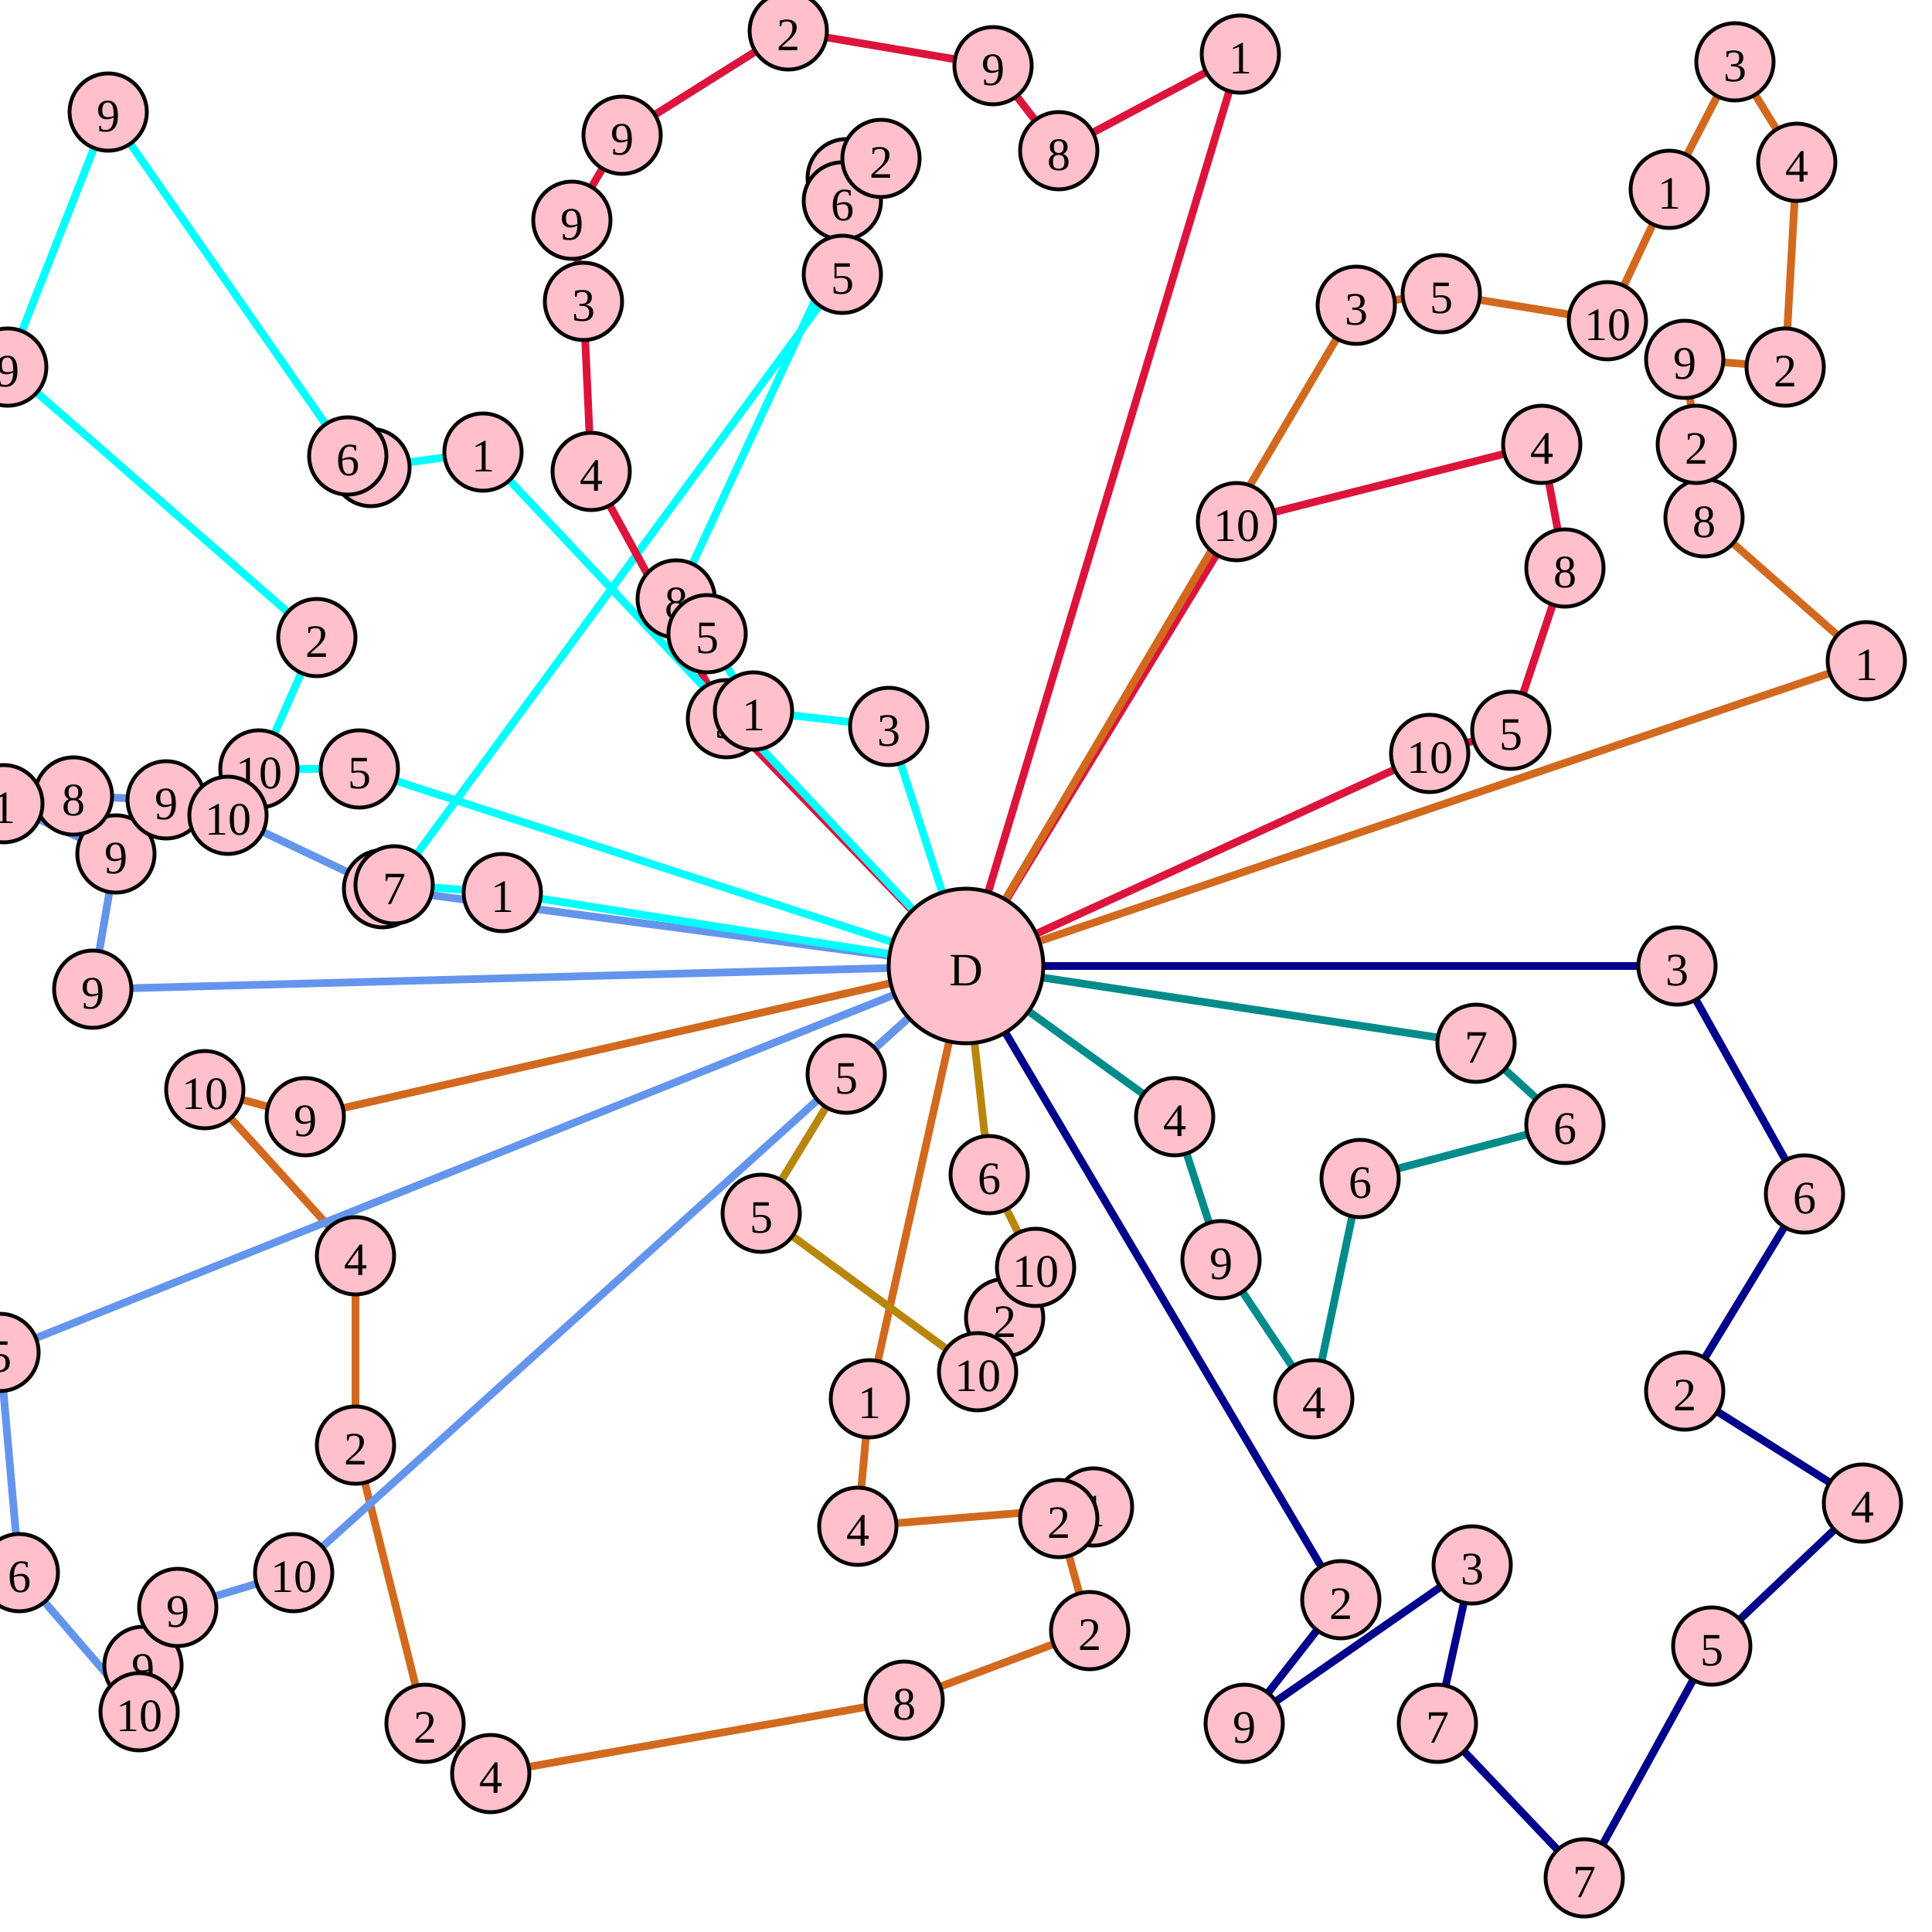
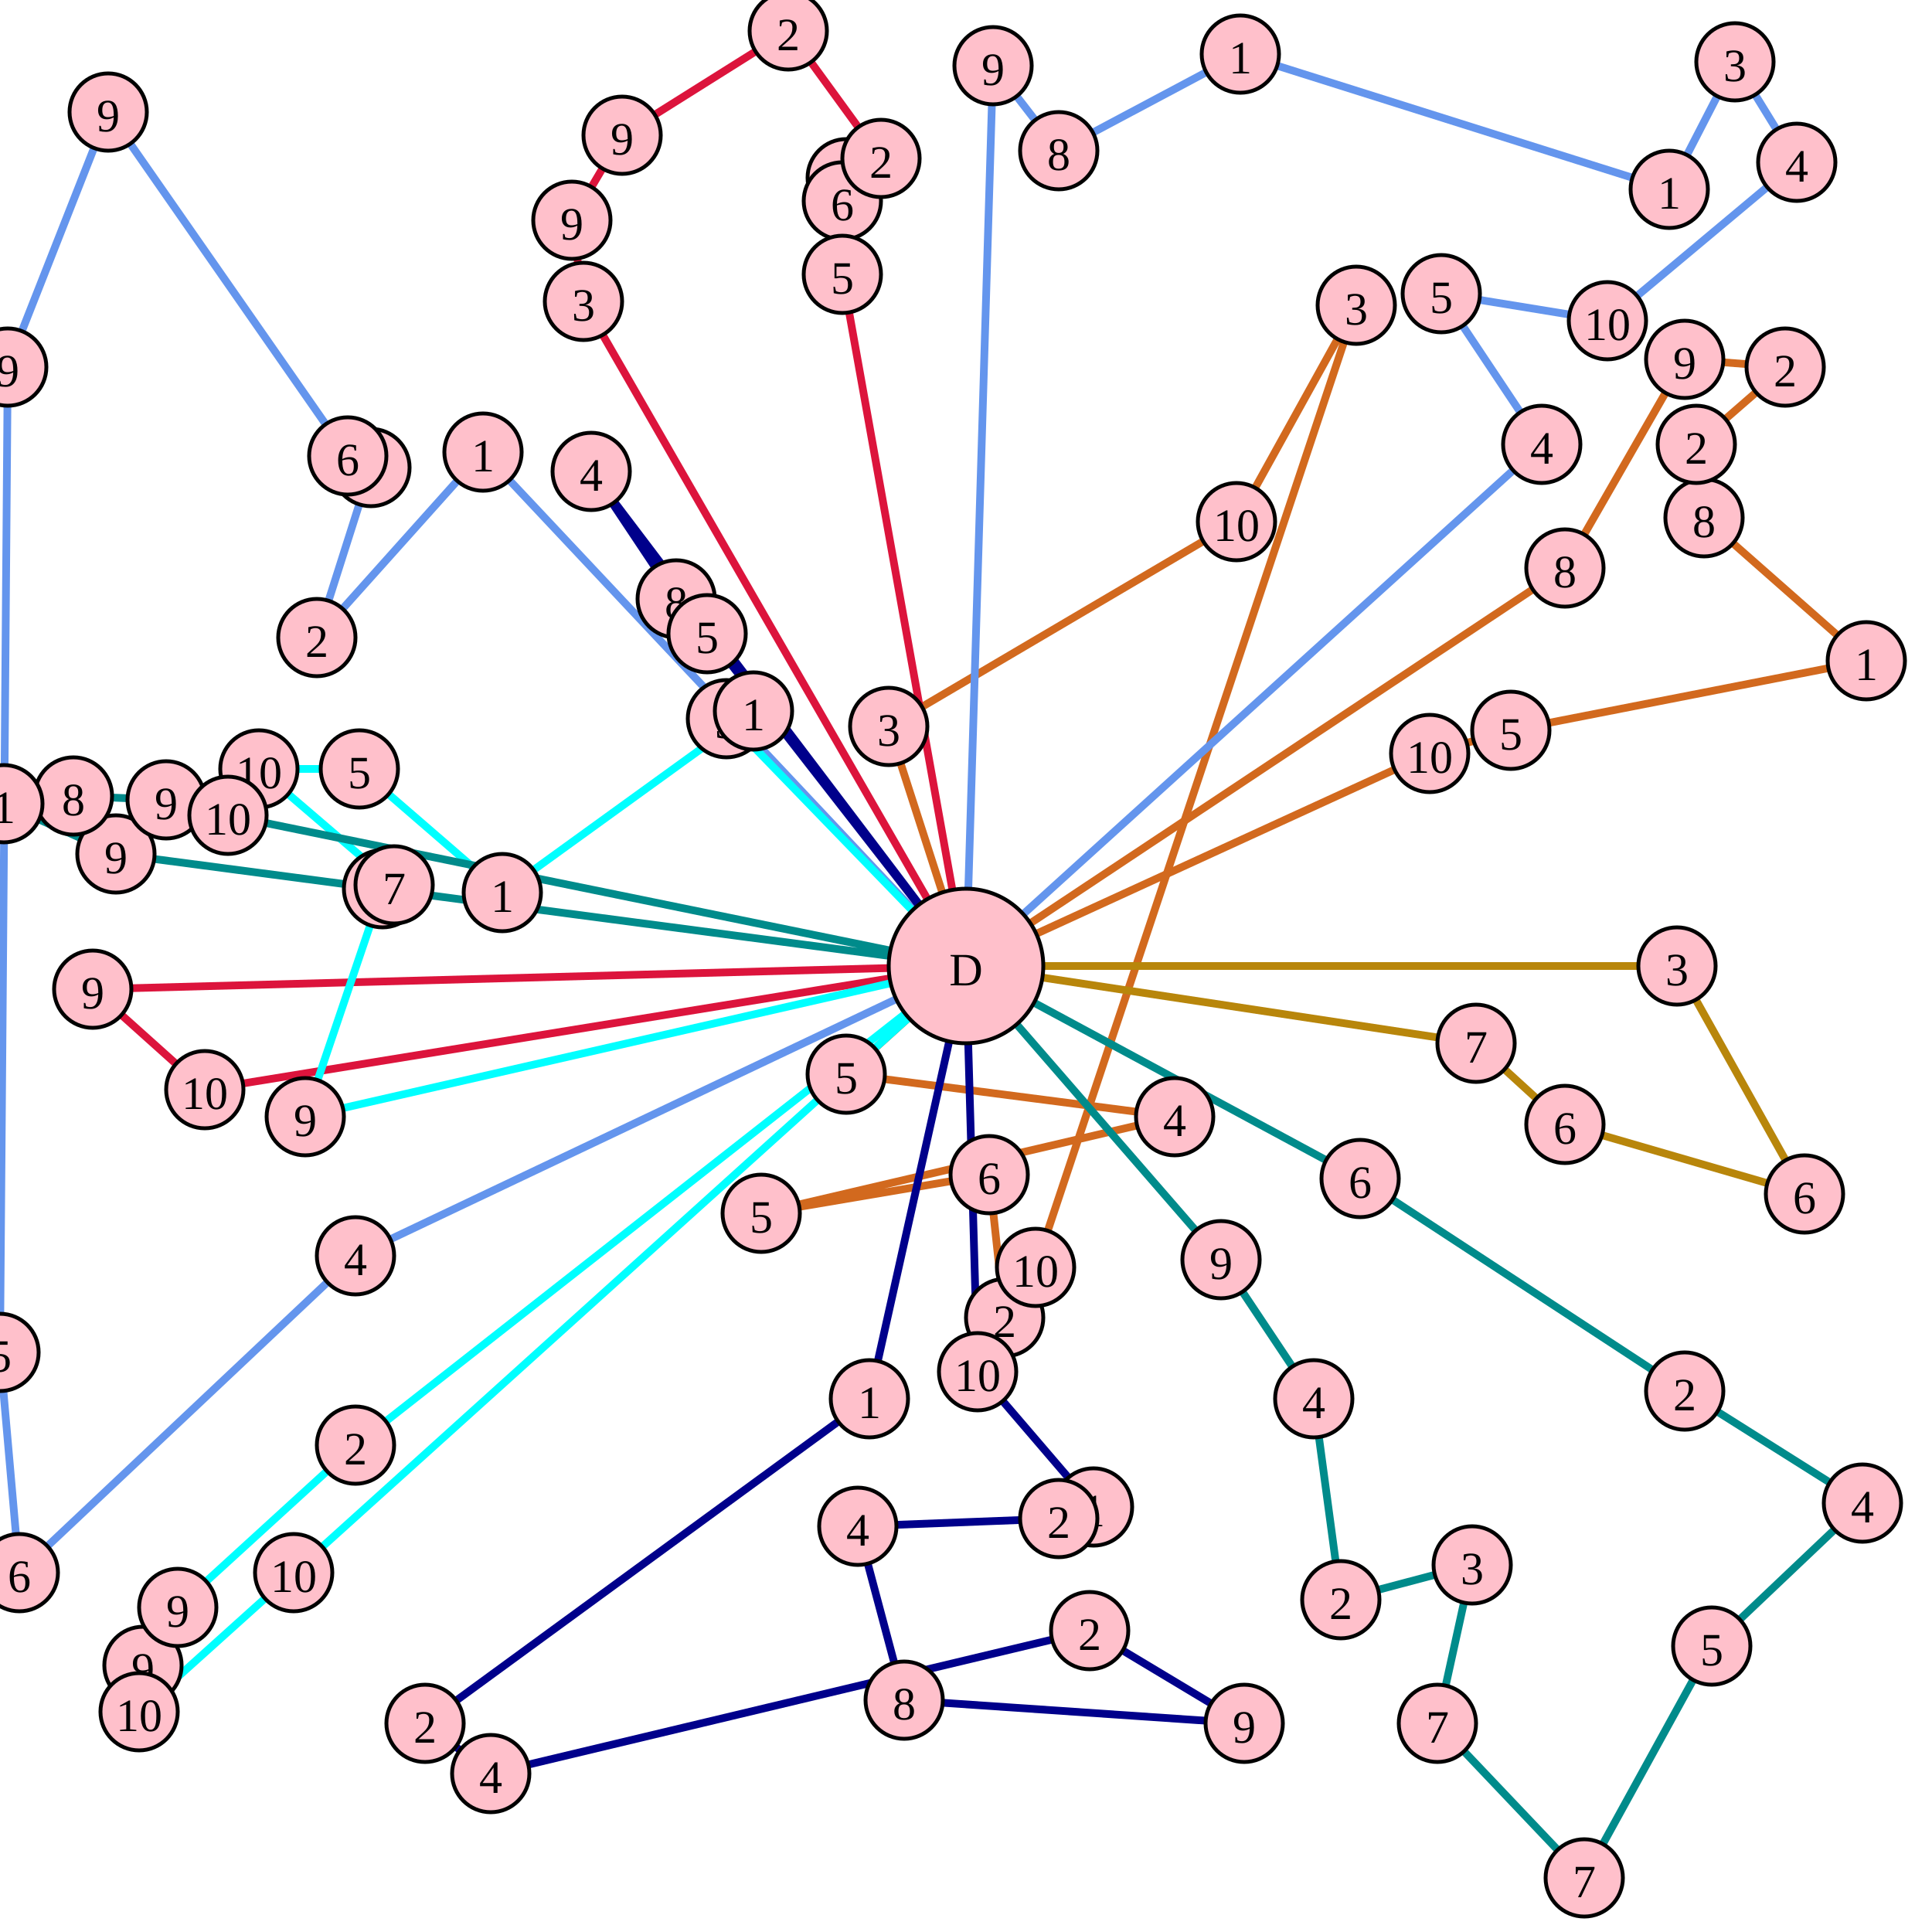
<svg xmlns="http://www.w3.org/2000/svg" width="8cm" height="8cm" viewBox="0 0 500 500" version="1.1">
-   <path d="M250.0 250.0 L79.0 289.0L53.0 282.0L92.0 325.0L92.0 374.0L110.0 446.0L127.0 459.0L234.0 440.0L282.0 422.0L274.0 393.0L283.0 390.0L222.0 395.0L225.0 362.0z" stroke="chocolate" fill="none" stroke-width="2" />
-   <path d="M250.0 250.0 L99.0 230.0L59.0 211.0L43.0 207.0L19.0 206.0L1.0 208.0L30.0 221.0L24.0 256.0z" stroke="cornflowerblue" fill="none" stroke-width="2" />
-   <path d="M250.0 250.0 L320.0 135.0L399.0 115.0L405.0 147.0L391.0 189.0L370.0 195.0z" stroke="crimson" fill="none" stroke-width="2" />
-   <path d="M250.0 250.0 L130.0 231.0L102.0 229.0L218.0 71.0L218.0 52.0L219.0 46.0L228.0 41.0L175.0 155.0L183.0 164.0L195.0 184.0L230.0 188.0z" stroke="cyan" fill="none" stroke-width="2" />
-   <path d="M250.0 250.0 L347.0 414.0L322.0 446.0L381.0 405.0L372.0 446.0L410.0 486.0L443.0 426.0L482.0 389.0L436.0 360.0L467.0 309.0L434.0 250.0z" stroke="darkblue" fill="none" stroke-width="2" />
-   <path d="M250.0 250.0 L382.0 270.0L405.0 291.0L352.0 305.0L340.0 362.0L316.0 326.0L304.0 289.0z" stroke="darkcyan" fill="none" stroke-width="2" />
-   <path d="M250.0 250.0 L256.0 304.0L268.0 328.0L260.0 341.0L253.0 355.0L197.0 314.0L219.0 278.0z" stroke="darkgoldenrod" fill="none" stroke-width="2" />
-   <path d="M250.0 250.0 L351.0 79.0L373.0 76.0L416.0 83.0L432.0 49.0L449.0 16.0L465.0 42.0L462.0 95.0L436.0 93.0L439.0 115.0L441.0 134.0L483.0 171.0z" stroke="chocolate" fill="none" stroke-width="2" />
-   <path d="M250.0 250.0 L76.0 407.0L46.0 416.0L37.0 431.0L36.0 443.0L5.0 407.0L0.0 350.0z" stroke="cornflowerblue" fill="none" stroke-width="2" />
-   <path d="M250.0 250.0 L188.0 186.0L153.0 122.0L151.0 78.0L148.0 57.0L161.0 35.0L204.0 8.0L257.0 17.0L274.0 39.0L321.0 14.0z" stroke="crimson" fill="none" stroke-width="2" />
-   <path d="M250.0 250.0 L93.0 199.0L67.0 199.0L82.0 165.0L2.0 95.0L28.0 29.0L90.0 118.0L96.0 121.0L125.0 117.0z" stroke="cyan" fill="none" stroke-width="2" />
+   <path d="M250.0 250.0 L230.0 188.0L320.0 135.0L351.0 79.0L268.0 328.0L260.0 341.0L256.0 304.0L197.0 314.0L304.0 289.0L219.0 278.0z" stroke="chocolate" fill="none" stroke-width="2" />
+   <path d="M250.0 250.0 L92.0 325.0L5.0 407.0L0.0 350.0L2.0 95.0L28.0 29.0L90.0 118.0L96.0 121.0L82.0 165.0L125.0 117.0z" stroke="cornflowerblue" fill="none" stroke-width="2" />
+   <path d="M250.0 250.0 L24.0 256.0L53.0 282.0z" stroke="crimson" fill="none" stroke-width="2" />
+   <path d="M250.0 250.0 L92.0 374.0L46.0 416.0L37.0 431.0L36.0 443.0L76.0 407.0z" stroke="cyan" fill="none" stroke-width="2" />
+   <path d="M250.0 250.0 L225.0 362.0L110.0 446.0L127.0 459.0L282.0 422.0L322.0 446.0L234.0 440.0L222.0 395.0L274.0 393.0L283.0 390.0L253.0 355.0z" stroke="darkblue" fill="none" stroke-width="2" />
+   <path d="M250.0 250.0 L316.0 326.0L340.0 362.0L347.0 414.0L381.0 405.0L372.0 446.0L410.0 486.0L443.0 426.0L482.0 389.0L436.0 360.0L352.0 305.0z" stroke="darkcyan" fill="none" stroke-width="2" />
+   <path d="M250.0 250.0 L434.0 250.0L467.0 309.0L405.0 291.0L382.0 270.0z" stroke="darkgoldenrod" fill="none" stroke-width="2" />
+   <path d="M250.0 250.0 L405.0 147.0L436.0 93.0L462.0 95.0L439.0 115.0L441.0 134.0L483.0 171.0L391.0 189.0L370.0 195.0z" stroke="chocolate" fill="none" stroke-width="2" />
+   <path d="M250.0 250.0 L257.0 17.0L274.0 39.0L321.0 14.0L432.0 49.0L449.0 16.0L465.0 42.0L416.0 83.0L373.0 76.0L399.0 115.0z" stroke="cornflowerblue" fill="none" stroke-width="2" />
+   <path d="M250.0 250.0 L151.0 78.0L148.0 57.0L161.0 35.0L204.0 8.0L228.0 41.0L219.0 46.0L218.0 52.0L218.0 71.0z" stroke="crimson" fill="none" stroke-width="2" />
+   <path d="M250.0 250.0 L79.0 289.0L99.0 230.0L102.0 229.0L67.0 199.0L93.0 199.0L130.0 231.0L195.0 184.0L188.0 186.0z" stroke="cyan" fill="none" stroke-width="2" />
+   <path d="M250.0 250.0 L153.0 122.0L175.0 155.0L183.0 164.0z" stroke="darkblue" fill="none" stroke-width="2" />
+   <path d="M250.0 250.0 L59.0 211.0L43.0 207.0L19.0 206.0L1.0 208.0L30.0 221.0z" stroke="darkcyan" fill="none" stroke-width="2" />
  <g transform="translate(79,289)">
    <circle cx="0" cy="0" r="10" fill="pink" stroke="black" stroke-width="1" />
    <text text-anchor="middle" y="5">9</text>
  </g>
  <g transform="translate(99,230)">
    <circle cx="0" cy="0" r="10" fill="pink" stroke="black" stroke-width="1" />
    <text text-anchor="middle" y="5">4</text>
  </g>
  <g transform="translate(153,122)">
    <circle cx="0" cy="0" r="10" fill="pink" stroke="black" stroke-width="1" />
    <text text-anchor="middle" y="5">4</text>
  </g>
  <g transform="translate(399,115)">
    <circle cx="0" cy="0" r="10" fill="pink" stroke="black" stroke-width="1" />
    <text text-anchor="middle" y="5">4</text>
  </g>
  <g transform="translate(370,195)">
    <circle cx="0" cy="0" r="10" fill="pink" stroke="black" stroke-width="1" />
    <text text-anchor="middle" y="5">10</text>
  </g>
  <g transform="translate(125,117)">
    <circle cx="0" cy="0" r="10" fill="pink" stroke="black" stroke-width="1" />
    <text text-anchor="middle" y="5">1</text>
  </g>
  <g transform="translate(225,362)">
    <circle cx="0" cy="0" r="10" fill="pink" stroke="black" stroke-width="1" />
    <text text-anchor="middle" y="5">1</text>
  </g>
  <g transform="translate(96,121)">
    <circle cx="0" cy="0" r="10" fill="pink" stroke="black" stroke-width="1" />
    <text text-anchor="middle" y="5">7</text>
  </g>
  <g transform="translate(320,135)">
    <circle cx="0" cy="0" r="10" fill="pink" stroke="black" stroke-width="1" />
    <text text-anchor="middle" y="5">10</text>
  </g>
  <g transform="translate(391,189)">
    <circle cx="0" cy="0" r="10" fill="pink" stroke="black" stroke-width="1" />
    <text text-anchor="middle" y="5">5</text>
  </g>
  <g transform="translate(283,390)">
    <circle cx="0" cy="0" r="10" fill="pink" stroke="black" stroke-width="1" />
    <text text-anchor="middle" y="5">1</text>
  </g>
  <g transform="translate(443,426)">
    <circle cx="0" cy="0" r="10" fill="pink" stroke="black" stroke-width="1" />
    <text text-anchor="middle" y="5">5</text>
  </g>
  <g transform="translate(405,147)">
    <circle cx="0" cy="0" r="10" fill="pink" stroke="black" stroke-width="1" />
    <text text-anchor="middle" y="5">8</text>
  </g>
  <g transform="translate(37,431)">
    <circle cx="0" cy="0" r="10" fill="pink" stroke="black" stroke-width="1" />
    <text text-anchor="middle" y="5">9</text>
  </g>
  <g transform="translate(432,49)">
    <circle cx="0" cy="0" r="10" fill="pink" stroke="black" stroke-width="1" />
    <text text-anchor="middle" y="5">1</text>
  </g>
  <g transform="translate(161,35)">
    <circle cx="0" cy="0" r="10" fill="pink" stroke="black" stroke-width="1" />
    <text text-anchor="middle" y="5">9</text>
  </g>
  <g transform="translate(441,134)">
    <circle cx="0" cy="0" r="10" fill="pink" stroke="black" stroke-width="1" />
    <text text-anchor="middle" y="5">8</text>
  </g>
  <g transform="translate(5,407)">
    <circle cx="0" cy="0" r="10" fill="pink" stroke="black" stroke-width="1" />
    <text text-anchor="middle" y="5">6</text>
  </g>
  <g transform="translate(257,17)">
    <circle cx="0" cy="0" r="10" fill="pink" stroke="black" stroke-width="1" />
    <text text-anchor="middle" y="5">9</text>
  </g>
  <g transform="translate(82,165)">
    <circle cx="0" cy="0" r="10" fill="pink" stroke="black" stroke-width="1" />
    <text text-anchor="middle" y="5">2</text>
  </g>
  <g transform="translate(67,199)">
    <circle cx="0" cy="0" r="10" fill="pink" stroke="black" stroke-width="1" />
    <text text-anchor="middle" y="5">10</text>
  </g>
  <g transform="translate(482,389)">
    <circle cx="0" cy="0" r="10" fill="pink" stroke="black" stroke-width="1" />
    <text text-anchor="middle" y="5">4</text>
  </g>
  <g transform="translate(130,231)">
    <circle cx="0" cy="0" r="10" fill="pink" stroke="black" stroke-width="1" />
    <text text-anchor="middle" y="5">1</text>
  </g>
  <g transform="translate(204,8)">
    <circle cx="0" cy="0" r="10" fill="pink" stroke="black" stroke-width="1" />
    <text text-anchor="middle" y="5">2</text>
  </g>
  <g transform="translate(110,446)">
    <circle cx="0" cy="0" r="10" fill="pink" stroke="black" stroke-width="1" />
    <text text-anchor="middle" y="5">2</text>
  </g>
  <g transform="translate(219,46)">
    <circle cx="0" cy="0" r="10" fill="pink" stroke="black" stroke-width="1" />
    <text text-anchor="middle" y="5">2</text>
  </g>
  <g transform="translate(449,16)">
    <circle cx="0" cy="0" r="10" fill="pink" stroke="black" stroke-width="1" />
    <text text-anchor="middle" y="5">3</text>
  </g>
  <g transform="translate(30,221)">
    <circle cx="0" cy="0" r="10" fill="pink" stroke="black" stroke-width="1" />
    <text text-anchor="middle" y="5">9</text>
  </g>
  <g transform="translate(222,395)">
    <circle cx="0" cy="0" r="10" fill="pink" stroke="black" stroke-width="1" />
    <text text-anchor="middle" y="5">4</text>
  </g>
  <g transform="translate(43,207)">
    <circle cx="0" cy="0" r="10" fill="pink" stroke="black" stroke-width="1" />
    <text text-anchor="middle" y="5">9</text>
  </g>
  <g transform="translate(2,95)">
    <circle cx="0" cy="0" r="10" fill="pink" stroke="black" stroke-width="1" />
    <text text-anchor="middle" y="5">9</text>
  </g>
  <g transform="translate(372,446)">
    <circle cx="0" cy="0" r="10" fill="pink" stroke="black" stroke-width="1" />
    <text text-anchor="middle" y="5">7</text>
  </g>
  <g transform="translate(347,414)">
    <circle cx="0" cy="0" r="10" fill="pink" stroke="black" stroke-width="1" />
    <text text-anchor="middle" y="5">2</text>
  </g>
  <g transform="translate(59,211)">
    <circle cx="0" cy="0" r="10" fill="pink" stroke="black" stroke-width="1" />
    <text text-anchor="middle" y="5">10</text>
  </g>
  <g transform="translate(36,443)">
    <circle cx="0" cy="0" r="10" fill="pink" stroke="black" stroke-width="1" />
    <text text-anchor="middle" y="5">10</text>
  </g>
  <g transform="translate(373,76)">
    <circle cx="0" cy="0" r="10" fill="pink" stroke="black" stroke-width="1" />
    <text text-anchor="middle" y="5">5</text>
  </g>
  <g transform="translate(218,52)">
    <circle cx="0" cy="0" r="10" fill="pink" stroke="black" stroke-width="1" />
    <text text-anchor="middle" y="5">6</text>
  </g>
  <g transform="translate(102,229)">
    <circle cx="0" cy="0" r="10" fill="pink" stroke="black" stroke-width="1" />
    <text text-anchor="middle" y="5">7</text>
  </g>
  <g transform="translate(483,171)">
    <circle cx="0" cy="0" r="10" fill="pink" stroke="black" stroke-width="1" />
    <text text-anchor="middle" y="5">1</text>
  </g>
  <g transform="translate(260,341)">
    <circle cx="0" cy="0" r="10" fill="pink" stroke="black" stroke-width="1" />
    <text text-anchor="middle" y="5">2</text>
  </g>
  <g transform="translate(382,270)">
    <circle cx="0" cy="0" r="10" fill="pink" stroke="black" stroke-width="1" />
    <text text-anchor="middle" y="5">7</text>
  </g>
  <g transform="translate(28,29)">
    <circle cx="0" cy="0" r="10" fill="pink" stroke="black" stroke-width="1" />
    <text text-anchor="middle" y="5">9</text>
  </g>
  <g transform="translate(256,304)">
    <circle cx="0" cy="0" r="10" fill="pink" stroke="black" stroke-width="1" />
    <text text-anchor="middle" y="5">6</text>
  </g>
  <g transform="translate(197,314)">
    <circle cx="0" cy="0" r="10" fill="pink" stroke="black" stroke-width="1" />
    <text text-anchor="middle" y="5">5</text>
  </g>
  <g transform="translate(436,360)">
    <circle cx="0" cy="0" r="10" fill="pink" stroke="black" stroke-width="1" />
    <text text-anchor="middle" y="5">2</text>
  </g>
  <g transform="translate(351,79)">
    <circle cx="0" cy="0" r="10" fill="pink" stroke="black" stroke-width="1" />
    <text text-anchor="middle" y="5">3</text>
  </g>
  <g transform="translate(0,350)">
    <circle cx="0" cy="0" r="10" fill="pink" stroke="black" stroke-width="1" />
    <text text-anchor="middle" y="5">5</text>
  </g>
  <g transform="translate(253,355)">
    <circle cx="0" cy="0" r="10" fill="pink" stroke="black" stroke-width="1" />
    <text text-anchor="middle" y="5">10</text>
  </g>
  <g transform="translate(92,325)">
    <circle cx="0" cy="0" r="10" fill="pink" stroke="black" stroke-width="1" />
    <text text-anchor="middle" y="5">4</text>
  </g>
  <g transform="translate(90,118)">
    <circle cx="0" cy="0" r="10" fill="pink" stroke="black" stroke-width="1" />
    <text text-anchor="middle" y="5">6</text>
  </g>
  <g transform="translate(218,71)">
    <circle cx="0" cy="0" r="10" fill="pink" stroke="black" stroke-width="1" />
    <text text-anchor="middle" y="5">5</text>
  </g>
  <g transform="translate(175,155)">
    <circle cx="0" cy="0" r="10" fill="pink" stroke="black" stroke-width="1" />
    <text text-anchor="middle" y="5">8</text>
  </g>
  <g transform="translate(439,115)">
    <circle cx="0" cy="0" r="10" fill="pink" stroke="black" stroke-width="1" />
    <text text-anchor="middle" y="5">2</text>
  </g>
  <g transform="translate(467,309)">
    <circle cx="0" cy="0" r="10" fill="pink" stroke="black" stroke-width="1" />
    <text text-anchor="middle" y="5">6</text>
  </g>
  <g transform="translate(304,289)">
    <circle cx="0" cy="0" r="10" fill="pink" stroke="black" stroke-width="1" />
    <text text-anchor="middle" y="5">4</text>
  </g>
  <g transform="translate(148,57)">
    <circle cx="0" cy="0" r="10" fill="pink" stroke="black" stroke-width="1" />
    <text text-anchor="middle" y="5">9</text>
  </g>
  <g transform="translate(322,446)">
    <circle cx="0" cy="0" r="10" fill="pink" stroke="black" stroke-width="1" />
    <text text-anchor="middle" y="5">9</text>
  </g>
  <g transform="translate(282,422)">
    <circle cx="0" cy="0" r="10" fill="pink" stroke="black" stroke-width="1" />
    <text text-anchor="middle" y="5">2</text>
  </g>
  <g transform="translate(92,374)">
    <circle cx="0" cy="0" r="10" fill="pink" stroke="black" stroke-width="1" />
    <text text-anchor="middle" y="5">2</text>
  </g>
  <g transform="translate(274,39)">
    <circle cx="0" cy="0" r="10" fill="pink" stroke="black" stroke-width="1" />
    <text text-anchor="middle" y="5">8</text>
  </g>
  <g transform="translate(76,407)">
    <circle cx="0" cy="0" r="10" fill="pink" stroke="black" stroke-width="1" />
    <text text-anchor="middle" y="5">10</text>
  </g>
  <g transform="translate(416,83)">
    <circle cx="0" cy="0" r="10" fill="pink" stroke="black" stroke-width="1" />
    <text text-anchor="middle" y="5">10</text>
  </g>
  <g transform="translate(268,328)">
    <circle cx="0" cy="0" r="10" fill="pink" stroke="black" stroke-width="1" />
    <text text-anchor="middle" y="5">10</text>
  </g>
  <g transform="translate(274,393)">
    <circle cx="0" cy="0" r="10" fill="pink" stroke="black" stroke-width="1" />
    <text text-anchor="middle" y="5">2</text>
  </g>
  <g transform="translate(19,206)">
    <circle cx="0" cy="0" r="10" fill="pink" stroke="black" stroke-width="1" />
    <text text-anchor="middle" y="5">8</text>
  </g>
  <g transform="translate(465,42)">
    <circle cx="0" cy="0" r="10" fill="pink" stroke="black" stroke-width="1" />
    <text text-anchor="middle" y="5">4</text>
  </g>
  <g transform="translate(151,78)">
    <circle cx="0" cy="0" r="10" fill="pink" stroke="black" stroke-width="1" />
    <text text-anchor="middle" y="5">3</text>
  </g>
  <g transform="translate(381,405)">
    <circle cx="0" cy="0" r="10" fill="pink" stroke="black" stroke-width="1" />
    <text text-anchor="middle" y="5">3</text>
  </g>
  <g transform="translate(24,256)">
    <circle cx="0" cy="0" r="10" fill="pink" stroke="black" stroke-width="1" />
    <text text-anchor="middle" y="5">9</text>
  </g>
  <g transform="translate(436,93)">
    <circle cx="0" cy="0" r="10" fill="pink" stroke="black" stroke-width="1" />
    <text text-anchor="middle" y="5">9</text>
  </g>
  <g transform="translate(183,164)">
    <circle cx="0" cy="0" r="10" fill="pink" stroke="black" stroke-width="1" />
    <text text-anchor="middle" y="5">5</text>
  </g>
  <g transform="translate(462,95)">
    <circle cx="0" cy="0" r="10" fill="pink" stroke="black" stroke-width="1" />
    <text text-anchor="middle" y="5">2</text>
  </g>
  <g transform="translate(219,278)">
    <circle cx="0" cy="0" r="10" fill="pink" stroke="black" stroke-width="1" />
    <text text-anchor="middle" y="5">5</text>
  </g>
  <g transform="translate(352,305)">
    <circle cx="0" cy="0" r="10" fill="pink" stroke="black" stroke-width="1" />
    <text text-anchor="middle" y="5">6</text>
  </g>
  <g transform="translate(228,41)">
    <circle cx="0" cy="0" r="10" fill="pink" stroke="black" stroke-width="1" />
    <text text-anchor="middle" y="5">2</text>
  </g>
  <g transform="translate(234,440)">
    <circle cx="0" cy="0" r="10" fill="pink" stroke="black" stroke-width="1" />
    <text text-anchor="middle" y="5">8</text>
  </g>
  <g transform="translate(405,291)">
    <circle cx="0" cy="0" r="10" fill="pink" stroke="black" stroke-width="1" />
    <text text-anchor="middle" y="5">6</text>
  </g>
  <g transform="translate(410,486)">
    <circle cx="0" cy="0" r="10" fill="pink" stroke="black" stroke-width="1" />
    <text text-anchor="middle" y="5">7</text>
  </g>
  <g transform="translate(188,186)">
    <circle cx="0" cy="0" r="10" fill="pink" stroke="black" stroke-width="1" />
    <text text-anchor="middle" y="5">3</text>
  </g>
  <g transform="translate(340,362)">
    <circle cx="0" cy="0" r="10" fill="pink" stroke="black" stroke-width="1" />
    <text text-anchor="middle" y="5">4</text>
  </g>
  <g transform="translate(93,199)">
    <circle cx="0" cy="0" r="10" fill="pink" stroke="black" stroke-width="1" />
    <text text-anchor="middle" y="5">5</text>
  </g>
  <g transform="translate(46,416)">
    <circle cx="0" cy="0" r="10" fill="pink" stroke="black" stroke-width="1" />
    <text text-anchor="middle" y="5">9</text>
  </g>
  <g transform="translate(321,14)">
    <circle cx="0" cy="0" r="10" fill="pink" stroke="black" stroke-width="1" />
    <text text-anchor="middle" y="5">1</text>
  </g>
  <g transform="translate(230,188)">
    <circle cx="0" cy="0" r="10" fill="pink" stroke="black" stroke-width="1" />
    <text text-anchor="middle" y="5">3</text>
  </g>
  <g transform="translate(195,184)">
    <circle cx="0" cy="0" r="10" fill="pink" stroke="black" stroke-width="1" />
    <text text-anchor="middle" y="5">1</text>
  </g>
  <g transform="translate(434,250)">
    <circle cx="0" cy="0" r="10" fill="pink" stroke="black" stroke-width="1" />
    <text text-anchor="middle" y="5">3</text>
  </g>
  <g transform="translate(127,459)">
    <circle cx="0" cy="0" r="10" fill="pink" stroke="black" stroke-width="1" />
    <text text-anchor="middle" y="5">4</text>
  </g>
  <g transform="translate(53,282)">
    <circle cx="0" cy="0" r="10" fill="pink" stroke="black" stroke-width="1" />
    <text text-anchor="middle" y="5">10</text>
  </g>
  <g transform="translate(316,326)">
    <circle cx="0" cy="0" r="10" fill="pink" stroke="black" stroke-width="1" />
    <text text-anchor="middle" y="5">9</text>
  </g>
  <g transform="translate(1,208)">
    <circle cx="0" cy="0" r="10" fill="pink" stroke="black" stroke-width="1" />
    <text text-anchor="middle" y="5">1</text>
  </g>
  <g transform="translate(250,250)">
    <circle cx="0" cy="0" r="20" fill="pink" stroke="black" stroke-width="1" />
    <text text-anchor="middle" y="5">D</text>
  </g>
</svg>
